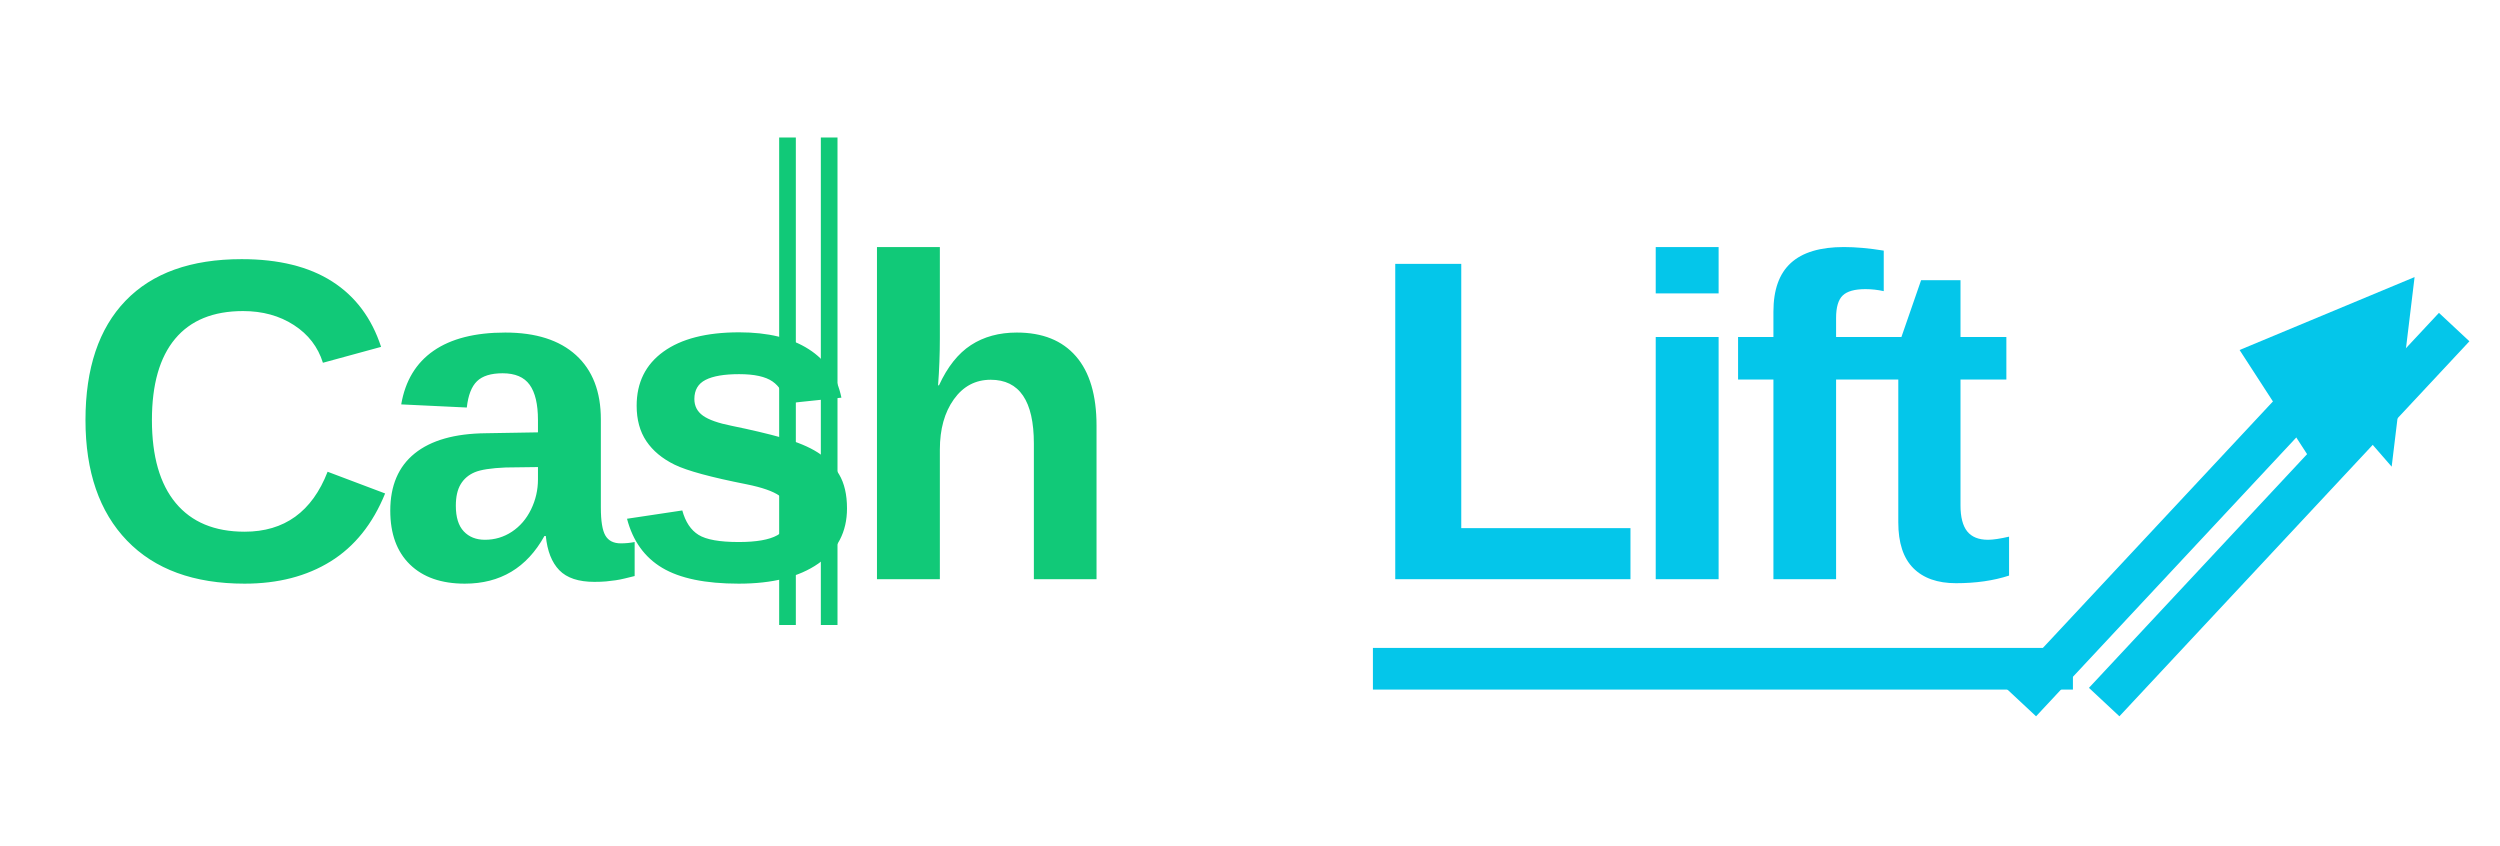
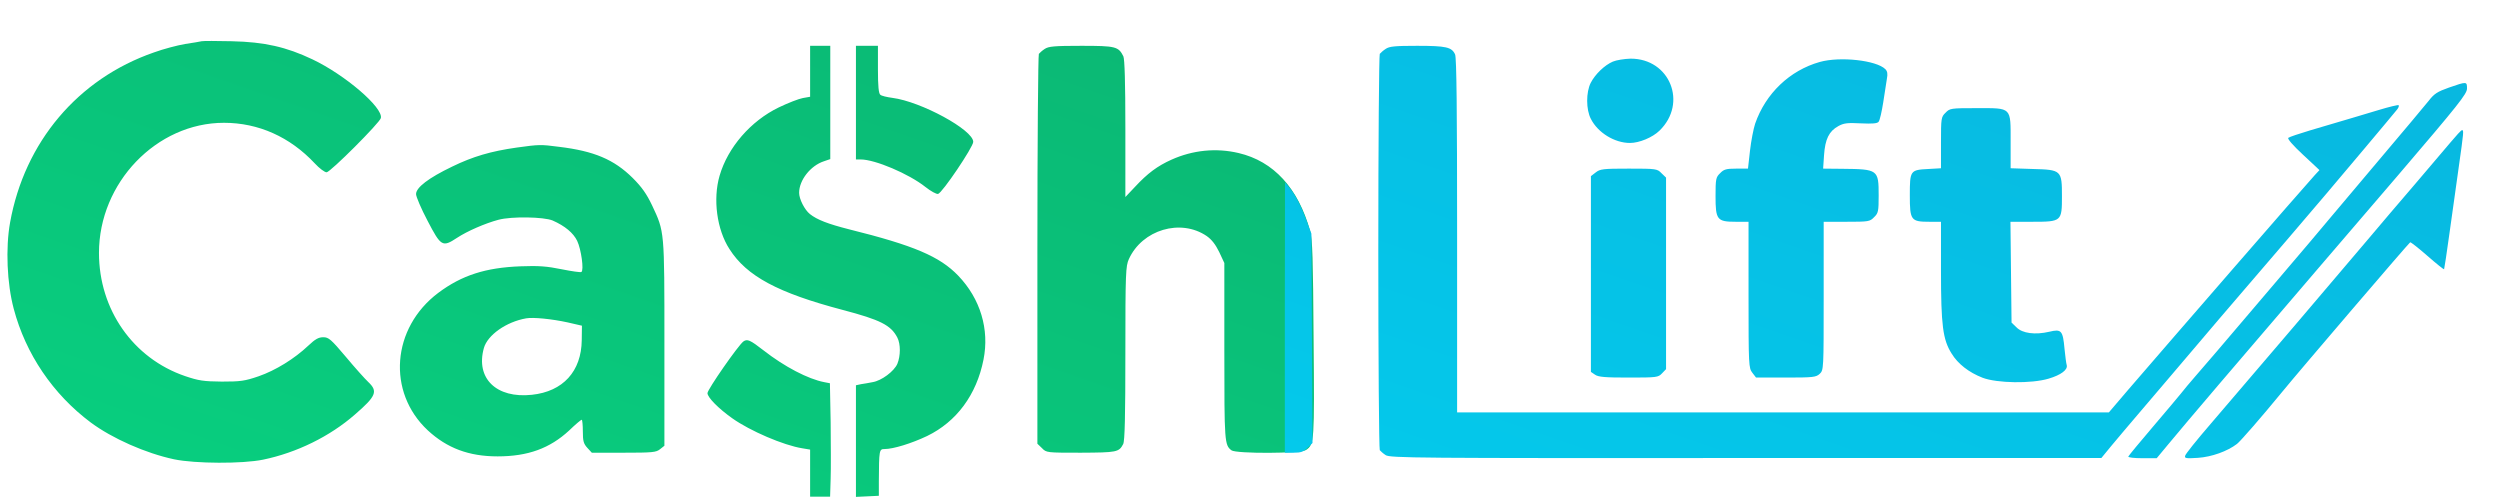
- <svg xmlns="http://www.w3.org/2000/svg" aria-labelledby="title desc" fill="none" role="img" viewBox="0 0 1200 406">
-   <text fill="#11c978" font-family="Arial Black, Arial, sans-serif" font-size="220" font-weight="900" letter-spacing="-10" x="32" y="278">Cash</text>
-   <path d="M378 66V300M398 66V300" stroke="#11c978" stroke-width="8" />
-   <text fill="#04c6ea" font-family="Arial Black, Arial, sans-serif" font-size="220" font-weight="900" letter-spacing="-10" x="655" y="278">Lift</text>
-   <path d="M659 321H995" stroke="#04c6ea" stroke-width="20" />
-   <path d="M970 337L1138 157" stroke="#04c6ea" stroke-width="20" stroke-linecap="butt" />
-   <path d="M1010 337L1178 157" stroke="#04c6ea" stroke-width="20" stroke-linecap="butt" />
-   <path d="M1075 168L1159 133L1148 224L1128 201L1110 222Z" fill="#04c6ea" />
+ <svg xmlns="http://www.w3.org/2000/svg" aria-labelledby="title desc" fill="none" role="img" viewBox="0 0 1364 271">
+   <defs>
+     <linearGradient id="cashLiftGreen" x1="0" x2="1" y1="0" y2="1">
+       <stop offset="0" stop-color="#08d080" />
+       <stop offset="1" stop-color="#0bb774" />
+     </linearGradient>
+     <linearGradient id="cashLiftCyan" x1="0" x2="1" y1="0" y2="1">
+       <stop offset="0" stop-color="#04c9eb" />
+       <stop offset="1" stop-color="#08b7df" />
+     </linearGradient>
+   </defs>
+   <g fill="url(#cashLiftGreen)" transform="translate(0 271) scale(.1 -.1)">
+     <path d="M1100 2485 c-8 -2 -49 -9 -90 -15 -41 -7 -118 -27 -170 -46 -415 -144 -706 -489 -785 -928 -25 -139 -17 -333 20 -471 65 -246 214 -466 420 -620 117 -87 300 -168 455 -201 115 -24 373 -25 485 -2 184 38 365 127 501 246 117 101 127 127 73 178 -17 16 -72 77 -122 137 -81 96 -94 107 -123 107 -26 0 -44 -10 -81 -45 -77 -73 -180 -136 -272 -168 -76 -26 -99 -29 -201 -29 -100 1 -126 5 -200 30 -284 97 -470 363 -470 672 0 383 314 710 682 710 188 0 360 -77 495 -221 25 -27 54 -49 65 -49 20 0 291 271 296 296 13 57 -196 236 -373 320 -143 68 -262 95 -440 99 -82 2 -157 2 -165 0z M4420 2321 l0 -139 -40 -7 c-22 -4 -81 -27 -131 -51 -153 -74 -278 -218 -323 -373 -37 -127 -15 -294 54 -400 94 -148 265 -239 618 -332 205 -54 263 -83 298 -151 18 -35 18 -99 0 -143 -18 -41 -86 -92 -135 -100 -20 -4 -48 -9 -63 -11 l-28 -6 0 -304 0 -305 63 3 62 3 0 80 c1 170 2 175 31 175 48 0 148 31 232 71 161 78 270 225 308 417 33 165 -17 332 -138 458 -101 105 -242 165 -596 253 -114 29 -174 52 -213 83 -29 23 -59 82 -59 116 0 69 62 148 135 172 l35 12 0 309 0 309 -55 0 -55 0 0 -139z M4670 2150 l0 -310 26 0 c78 0 262 -78 353 -150 29 -23 60 -40 69 -38 22 4 192 256 192 284 0 65 -285 220 -441 240 -30 4 -60 11 -66 17 -9 7 -13 47 -13 138 l0 129 -60 0 -60 0 0 -310z M5700 2443 c-14 -9 -28 -22 -32 -27 -4 -6 -8 -487 -8 -1069 l0 -1058 25 -24 c24 -25 26 -25 212 -25 197 1 208 3 231 47 9 16 12 155 12 495 0 441 2 476 19 514 73 161 283 223 425 126 27 -19 48 -46 68 -87 l28 -60 0 -483 c0 -495 1 -510 39 -539 25 -19 380 -18 407 2 45 31 46 43 41 606 -3 439 -6 544 -19 589 -65 234 -199 380 -390 425 -123 29 -250 16 -366 -36 -78 -35 -131 -75 -199 -148 l-53 -56 0 373 c0 255 -4 380 -11 395 -27 53 -41 57 -229 57 -149 0 -179 -3 -200 -17z M2820 1905 c-142 -20 -240 -49 -353 -104 -129 -62 -197 -114 -197 -150 0 -14 28 -80 63 -146 73 -140 81 -145 160 -93 56 37 155 80 227 99 71 19 247 16 295 -4 68 -30 113 -68 134 -111 22 -46 38 -161 23 -170 -5 -3 -53 4 -108 15 -79 16 -124 20 -224 16 -190 -7 -321 -49 -449 -145 -254 -191 -281 -541 -57 -750 105 -97 224 -142 381 -142 166 0 285 44 390 141 34 33 65 59 69 59 3 0 6 -29 6 -64 0 -53 4 -67 25 -90 l24 -26 174 0 c157 0 177 2 198 19 l24 19 0 559 c0 619 1 607 -67 752 -30 63 -56 100 -106 150 -102 101 -211 147 -402 170 -100 13 -107 13 -230 -4z m277 -954 l78 -18 -1 -79 c-2 -170 -102 -280 -272 -298 -194 -21 -308 90 -262 255 20 71 122 143 230 162 38 7 140 -3 227 -22z M4056 847 c-29 -22 -196 -262 -196 -282 0 -23 60 -84 135 -137 97 -69 281 -148 383 -164 l42 -7 0 -128 0 -129 54 0 55 0 3 98 c2 53 1 192 0 309 l-4 212 -31 6 c-88 17 -217 84 -332 174 -72 56 -88 63 -109 48z" />
+   </g>
+   <g fill="url(#cashLiftCyan)" transform="translate(0 271) scale(.1 -.1)">
+     <path d="M7560 2443 c-14 -9 -28 -22 -32 -27 -4 -6 -8 -492 -8 -1081 0 -589 4 -1075 8 -1081 4 -5 18 -18 32 -27 23 -16 158 -17 1965 -16 l1940 0 55 67 c30 36 99 118 153 181 54 64 129 152 167 196 237 279 340 400 405 475 40 47 147 171 236 275 89 105 183 215 209 245 52 61 367 435 389 463 8 10 11 20 8 23 -2 3 -52 -9 -108 -26 -102 -31 -151 -45 -374 -111 -60 -18 -114 -36 -120 -41 -6 -5 25 -41 80 -92 l90 -84 -26 -28 c-77 -85 -757 -868 -1018 -1171 l-105 -123 -1778 0 -1778 0 0 965 c0 685 -3 971 -11 988 -18 40 -49 47 -207 47 -122 0 -152 -3 -172 -17z M8800 2374 c-45 -19 -97 -69 -121 -116 -26 -51 -26 -146 1 -197 38 -75 129 -131 213 -131 51 0 123 30 161 67 155 150 57 394 -158 393 -34 -1 -77 -8 -96 -16z M9929 2372 c-164 -46 -296 -172 -353 -337 -9 -27 -22 -94 -28 -147 l-11 -98 -64 0 c-55 0 -68 -4 -88 -25 -23 -22 -25 -31 -25 -125 0 -129 8 -140 110 -140 l70 0 0 -399 c0 -388 1 -399 21 -425 l20 -26 163 0 c149 0 164 2 184 20 22 21 22 22 22 425 l0 405 125 0 c120 0 127 1 150 25 23 22 25 32 25 118 0 142 -3 144 -199 146 l-104 1 5 74 c6 87 27 130 78 158 29 16 49 19 122 15 64 -3 91 -1 98 9 6 7 17 55 25 106 8 51 17 109 20 129 5 26 3 40 -9 52 -49 48 -246 70 -357 39z M13361 2232 c-62 -22 -80 -33 -110 -72 -21 -26 -143 -172 -272 -324 -128 -152 -252 -299 -274 -325 -22 -27 -154 -183 -294 -347 -325 -382 -371 -436 -434 -508 -29 -33 -63 -74 -77 -92 -14 -17 -83 -100 -155 -184 -71 -83 -131 -156 -133 -161 -2 -5 32 -9 76 -9 l79 0 64 77 c35 43 158 188 273 323 508 593 624 730 980 1144 331 387 376 444 376 473 0 39 -1 39 -99 5z M10615 2095 c-24 -23 -25 -29 -25 -163 l0 -140 -69 -4 c-99 -5 -101 -8 -101 -144 0 -136 6 -144 107 -144 l63 0 0 -267 c0 -298 10 -376 58 -452 34 -56 94 -103 169 -132 78 -30 267 -33 360 -5 68 20 106 49 99 74 -3 9 -8 50 -12 89 -9 100 -17 109 -83 93 -77 -18 -147 -9 -179 24 l-27 26 -3 275 -3 275 120 0 c159 0 161 2 161 139 0 142 -3 145 -159 149 l-121 4 0 144 c0 192 8 184 -185 184 -142 0 -147 -1 -170 -25z M13369 1932 c-31 -37 -118 -139 -193 -227 -76 -88 -194 -227 -264 -310 -139 -165 -637 -749 -851 -998 -75 -87 -138 -165 -139 -174 -4 -14 6 -15 70 -11 75 5 161 36 213 76 21 17 131 143 245 282 93 114 693 815 700 818 4 1 46 -32 94 -74 48 -42 89 -75 91 -73 1 2 15 90 29 194 15 105 38 268 51 364 27 191 28 201 18 201 -5 0 -33 -31 -64 -68z M8706 1769 l-26 -20 0 -534 0 -534 22 -15 c18 -13 54 -16 183 -16 156 0 162 1 183 23 l22 23 0 523 0 522 -25 24 c-23 24 -28 25 -178 25 -141 0 -157 -2 -181 -21z M7010 978 l0 -738 49 0 c39 0 53 5 75 27 l27 26 -3 571 -3 571 -24 65 c-31 84 -63 147 -95 185 l-25 30 -1 -737z" />
+   </g>
</svg>
